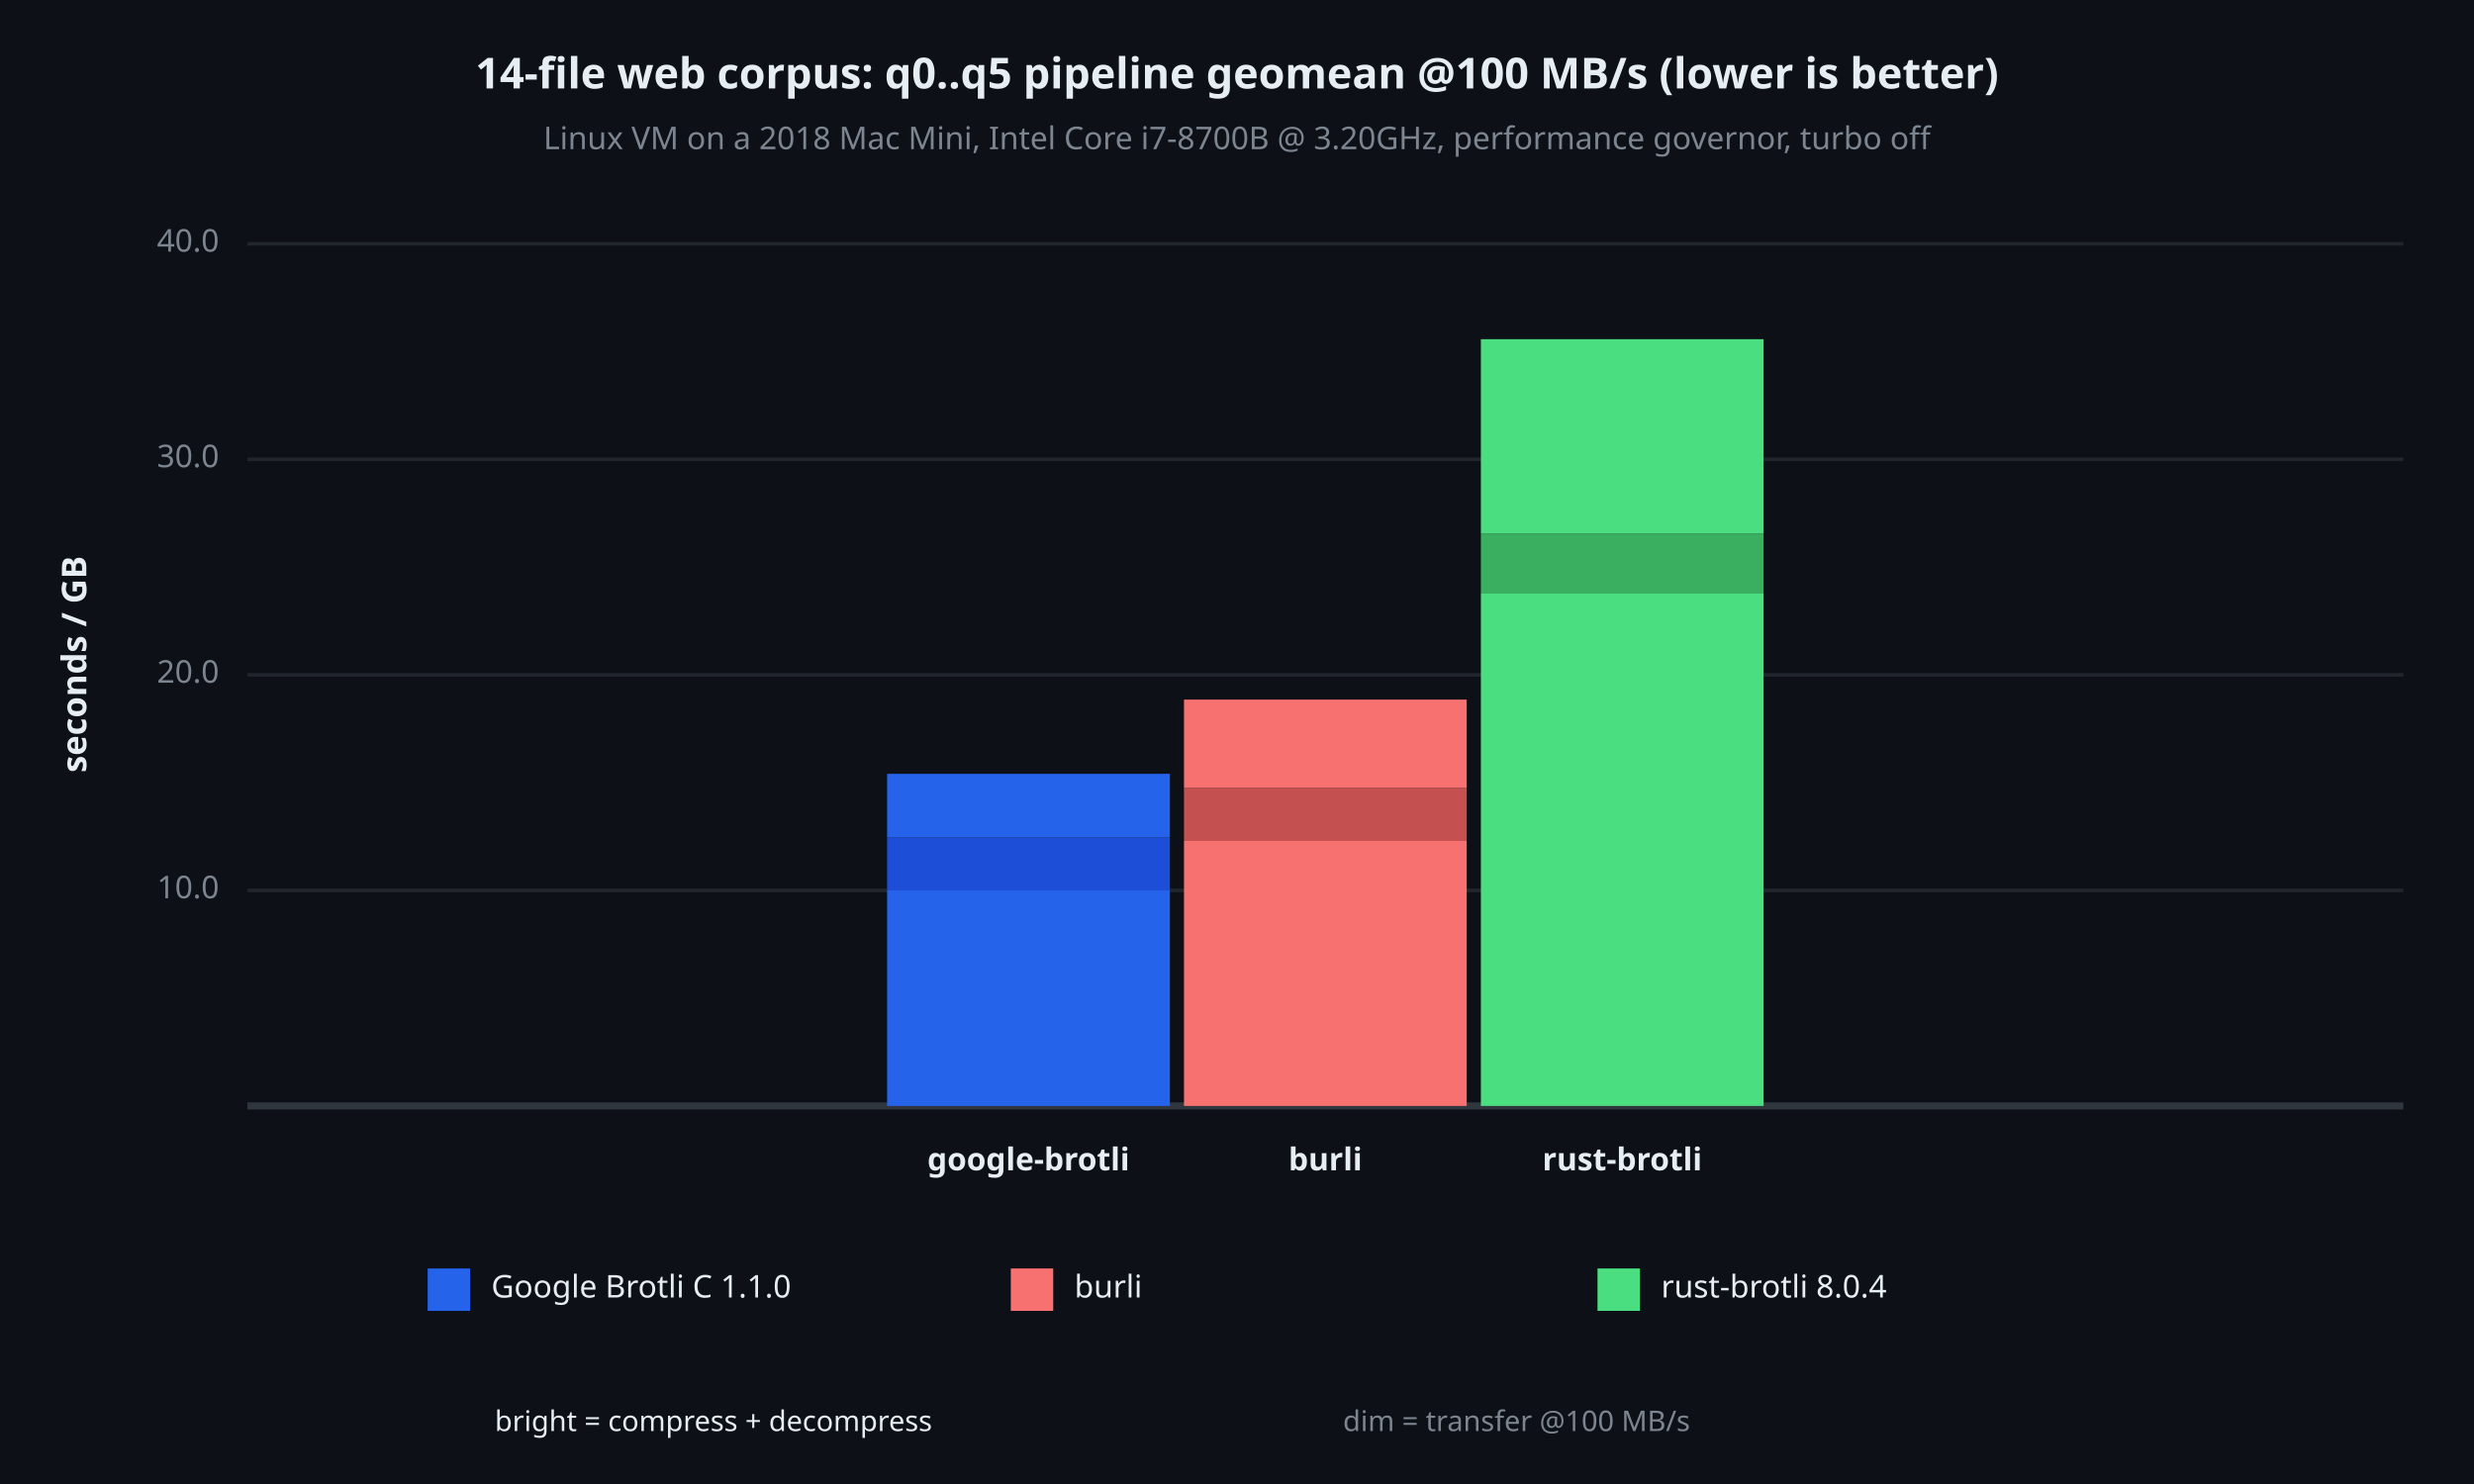
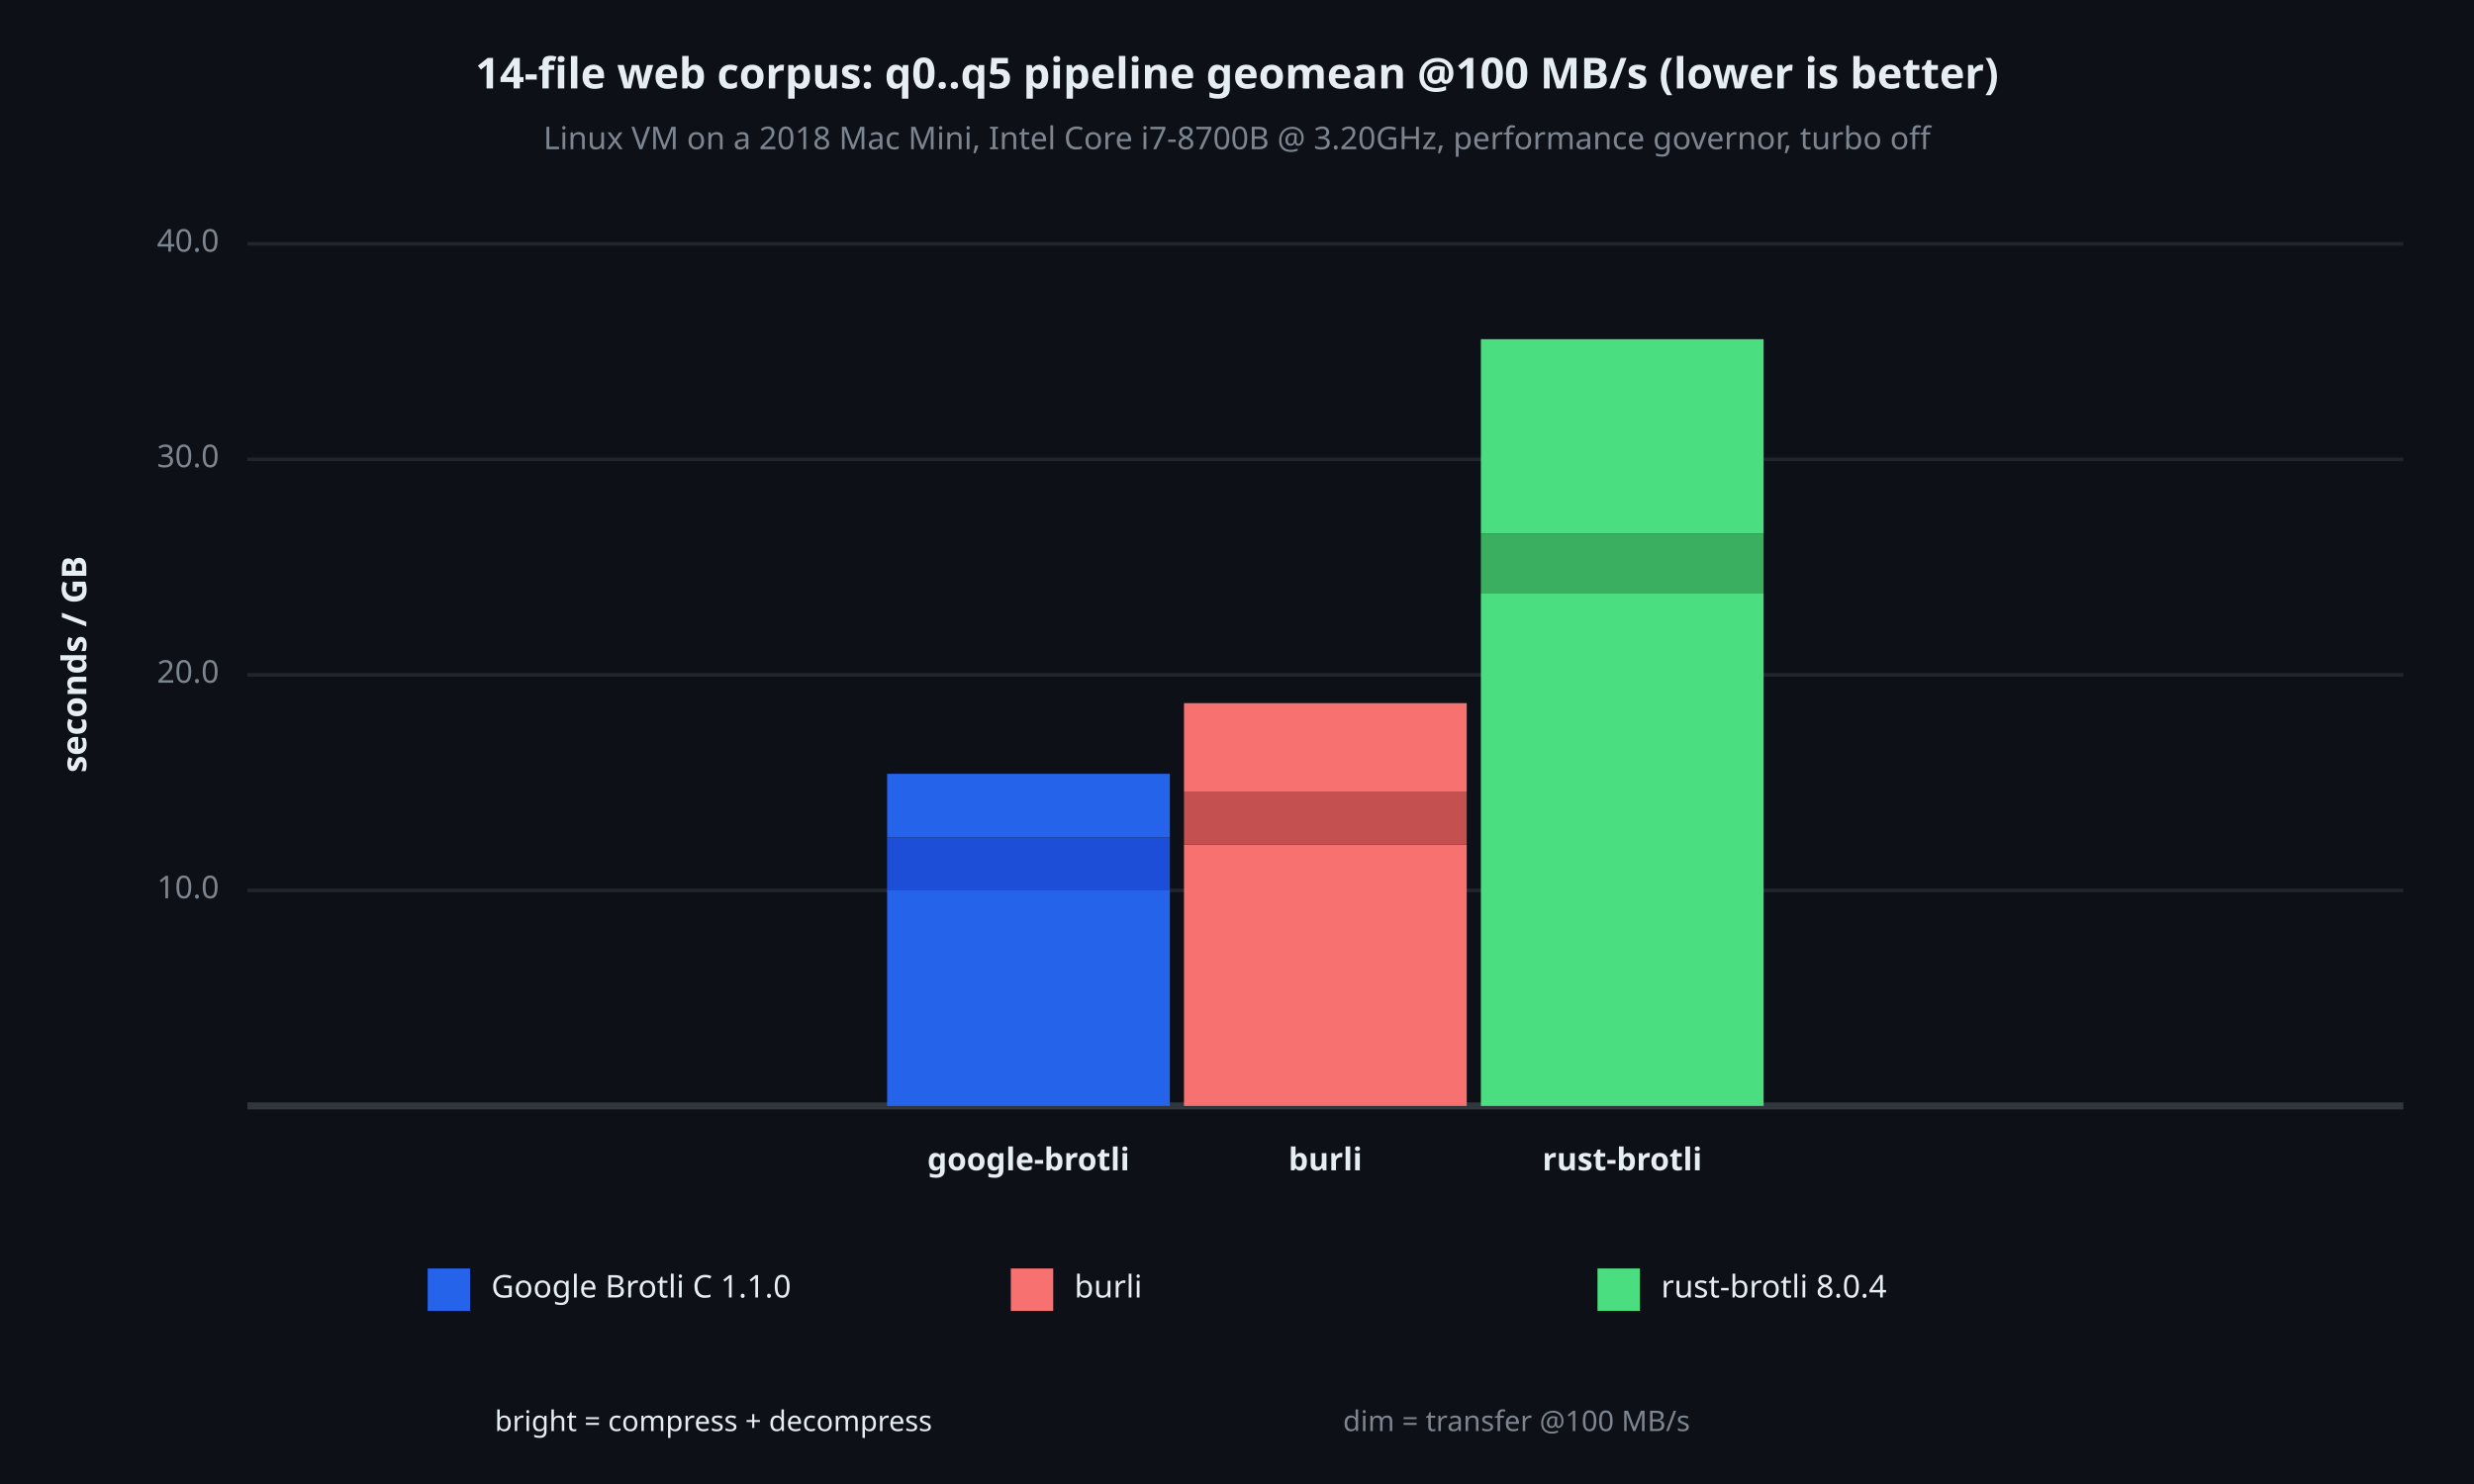
<svg xmlns="http://www.w3.org/2000/svg" viewBox="0 0 700 420" font-family="system-ui, -apple-system, sans-serif">
  <rect x="0" y="0" width="700" height="420" opacity="1" fill="#0D1117" stroke="none" />
  <text x="350" y="22" dy="0.5ex" text-anchor="middle" font-family="sans-serif" font-size="12.097" opacity="1" fill="#E6EDF3" font-weight="bold">
14-file web corpus: q0..q5 pipeline geomean @100 MB/s (lower is better)
</text>
  <text x="350" y="40" dy="0.5ex" text-anchor="middle" font-family="sans-serif" font-size="8.871" opacity="1" fill="#7D8590">
Linux VM on a 2018 Mac Mini, Intel Core i7-8700B @ 3.20GHz, performance governor, turbo off
</text>
  <text x="22" y="188" dy="0.5ex" text-anchor="middle" font-family="sans-serif" font-size="9.677" opacity="1" fill="#E6EDF3" font-weight="bold" transform="rotate(270, 22, 188)">
seconds / GB
</text>
  <polyline fill="none" opacity="1" stroke="#21262D" stroke-width="1" points="70,252 680,252 " />
  <text x="62" y="252" dy="0.5ex" text-anchor="end" font-family="sans-serif" font-size="8.871" opacity="1" fill="#7D8590">
10.0
</text>
  <polyline fill="none" opacity="1" stroke="#21262D" stroke-width="1" points="70,191 680,191 " />
  <text x="62" y="191" dy="0.5ex" text-anchor="end" font-family="sans-serif" font-size="8.871" opacity="1" fill="#7D8590">
20.0
</text>
  <polyline fill="none" opacity="1" stroke="#21262D" stroke-width="1" points="70,130 680,130 " />
  <text x="62" y="130" dy="0.5ex" text-anchor="end" font-family="sans-serif" font-size="8.871" opacity="1" fill="#7D8590">
30.0
</text>
  <polyline fill="none" opacity="1" stroke="#21262D" stroke-width="1" points="70,69 680,69 " />
  <text x="62" y="69" dy="0.5ex" text-anchor="end" font-family="sans-serif" font-size="8.871" opacity="1" fill="#7D8590">
40.0
</text>
  <polyline fill="none" opacity="1" stroke="#30363D" stroke-width="2" points="70,313 680,313 " />
  <rect x="251" y="252" width="80" height="61" opacity="1" fill="#2563EB" stroke="none" />
  <rect x="251" y="237" width="80" height="15" opacity="1" fill="#1D4ED8" stroke="none" />
  <rect x="251" y="219" width="80" height="18" opacity="1" fill="#2563EB" stroke="none" />
  <text x="291" y="329" dy="0.5ex" text-anchor="middle" font-family="sans-serif" font-size="8.871" opacity="1" fill="#E6EDF3" font-weight="bold">
google-brotli
</text>
-   <rect x="335" y="238" width="80" height="75" opacity="1" fill="#F87171" stroke="none" />
-   <rect x="335" y="223" width="80" height="15" opacity="1" fill="#C45050" stroke="none" />
-   <rect x="335" y="198" width="80" height="25" opacity="1" fill="#F87171" stroke="none" />
+   <rect x="335" y="239" width="80" height="74" opacity="1" fill="#F87171" stroke="none" />
+   <rect x="335" y="224" width="80" height="15" opacity="1" fill="#C45050" stroke="none" />
+   <rect x="335" y="199" width="80" height="25" opacity="1" fill="#F87171" stroke="none" />
  <text x="375" y="329" dy="0.5ex" text-anchor="middle" font-family="sans-serif" font-size="8.871" opacity="1" fill="#E6EDF3" font-weight="bold">
burli
</text>
  <rect x="419" y="168" width="80" height="145" opacity="1" fill="#4ADE80" stroke="none" />
  <rect x="419" y="151" width="80" height="17" opacity="1" fill="#3AAF60" stroke="none" />
  <rect x="419" y="96" width="80" height="55" opacity="1" fill="#4ADE80" stroke="none" />
  <text x="459" y="329" dy="0.5ex" text-anchor="middle" font-family="sans-serif" font-size="8.871" opacity="1" fill="#E6EDF3" font-weight="bold">
rust-brotli
</text>
  <rect x="121" y="359" width="12" height="12" opacity="1" fill="#2563EB" stroke="none" />
  <text x="139" y="365" dy="0.5ex" text-anchor="start" font-family="sans-serif" font-size="8.871" opacity="1" fill="#E6EDF3">
Google Brotli C 1.1.0
</text>
  <rect x="286" y="359" width="12" height="12" opacity="1" fill="#F87171" stroke="none" />
  <text x="304" y="365" dy="0.5ex" text-anchor="start" font-family="sans-serif" font-size="8.871" opacity="1" fill="#E6EDF3">
burli
</text>
  <rect x="452" y="359" width="12" height="12" opacity="1" fill="#4ADE80" stroke="none" />
  <text x="470" y="365" dy="0.5ex" text-anchor="start" font-family="sans-serif" font-size="8.871" opacity="1" fill="#E6EDF3">
rust-brotli 8.0.4
</text>
  <text x="140" y="403" dy="0.5ex" text-anchor="start" font-family="sans-serif" font-size="8.065" opacity="1" fill="#E6EDF3">
bright = compress + decompress
</text>
  <text x="380" y="403" dy="0.5ex" text-anchor="start" font-family="sans-serif" font-size="8.065" opacity="1" fill="#7D8590">
dim = transfer @100 MB/s
</text>
</svg>
